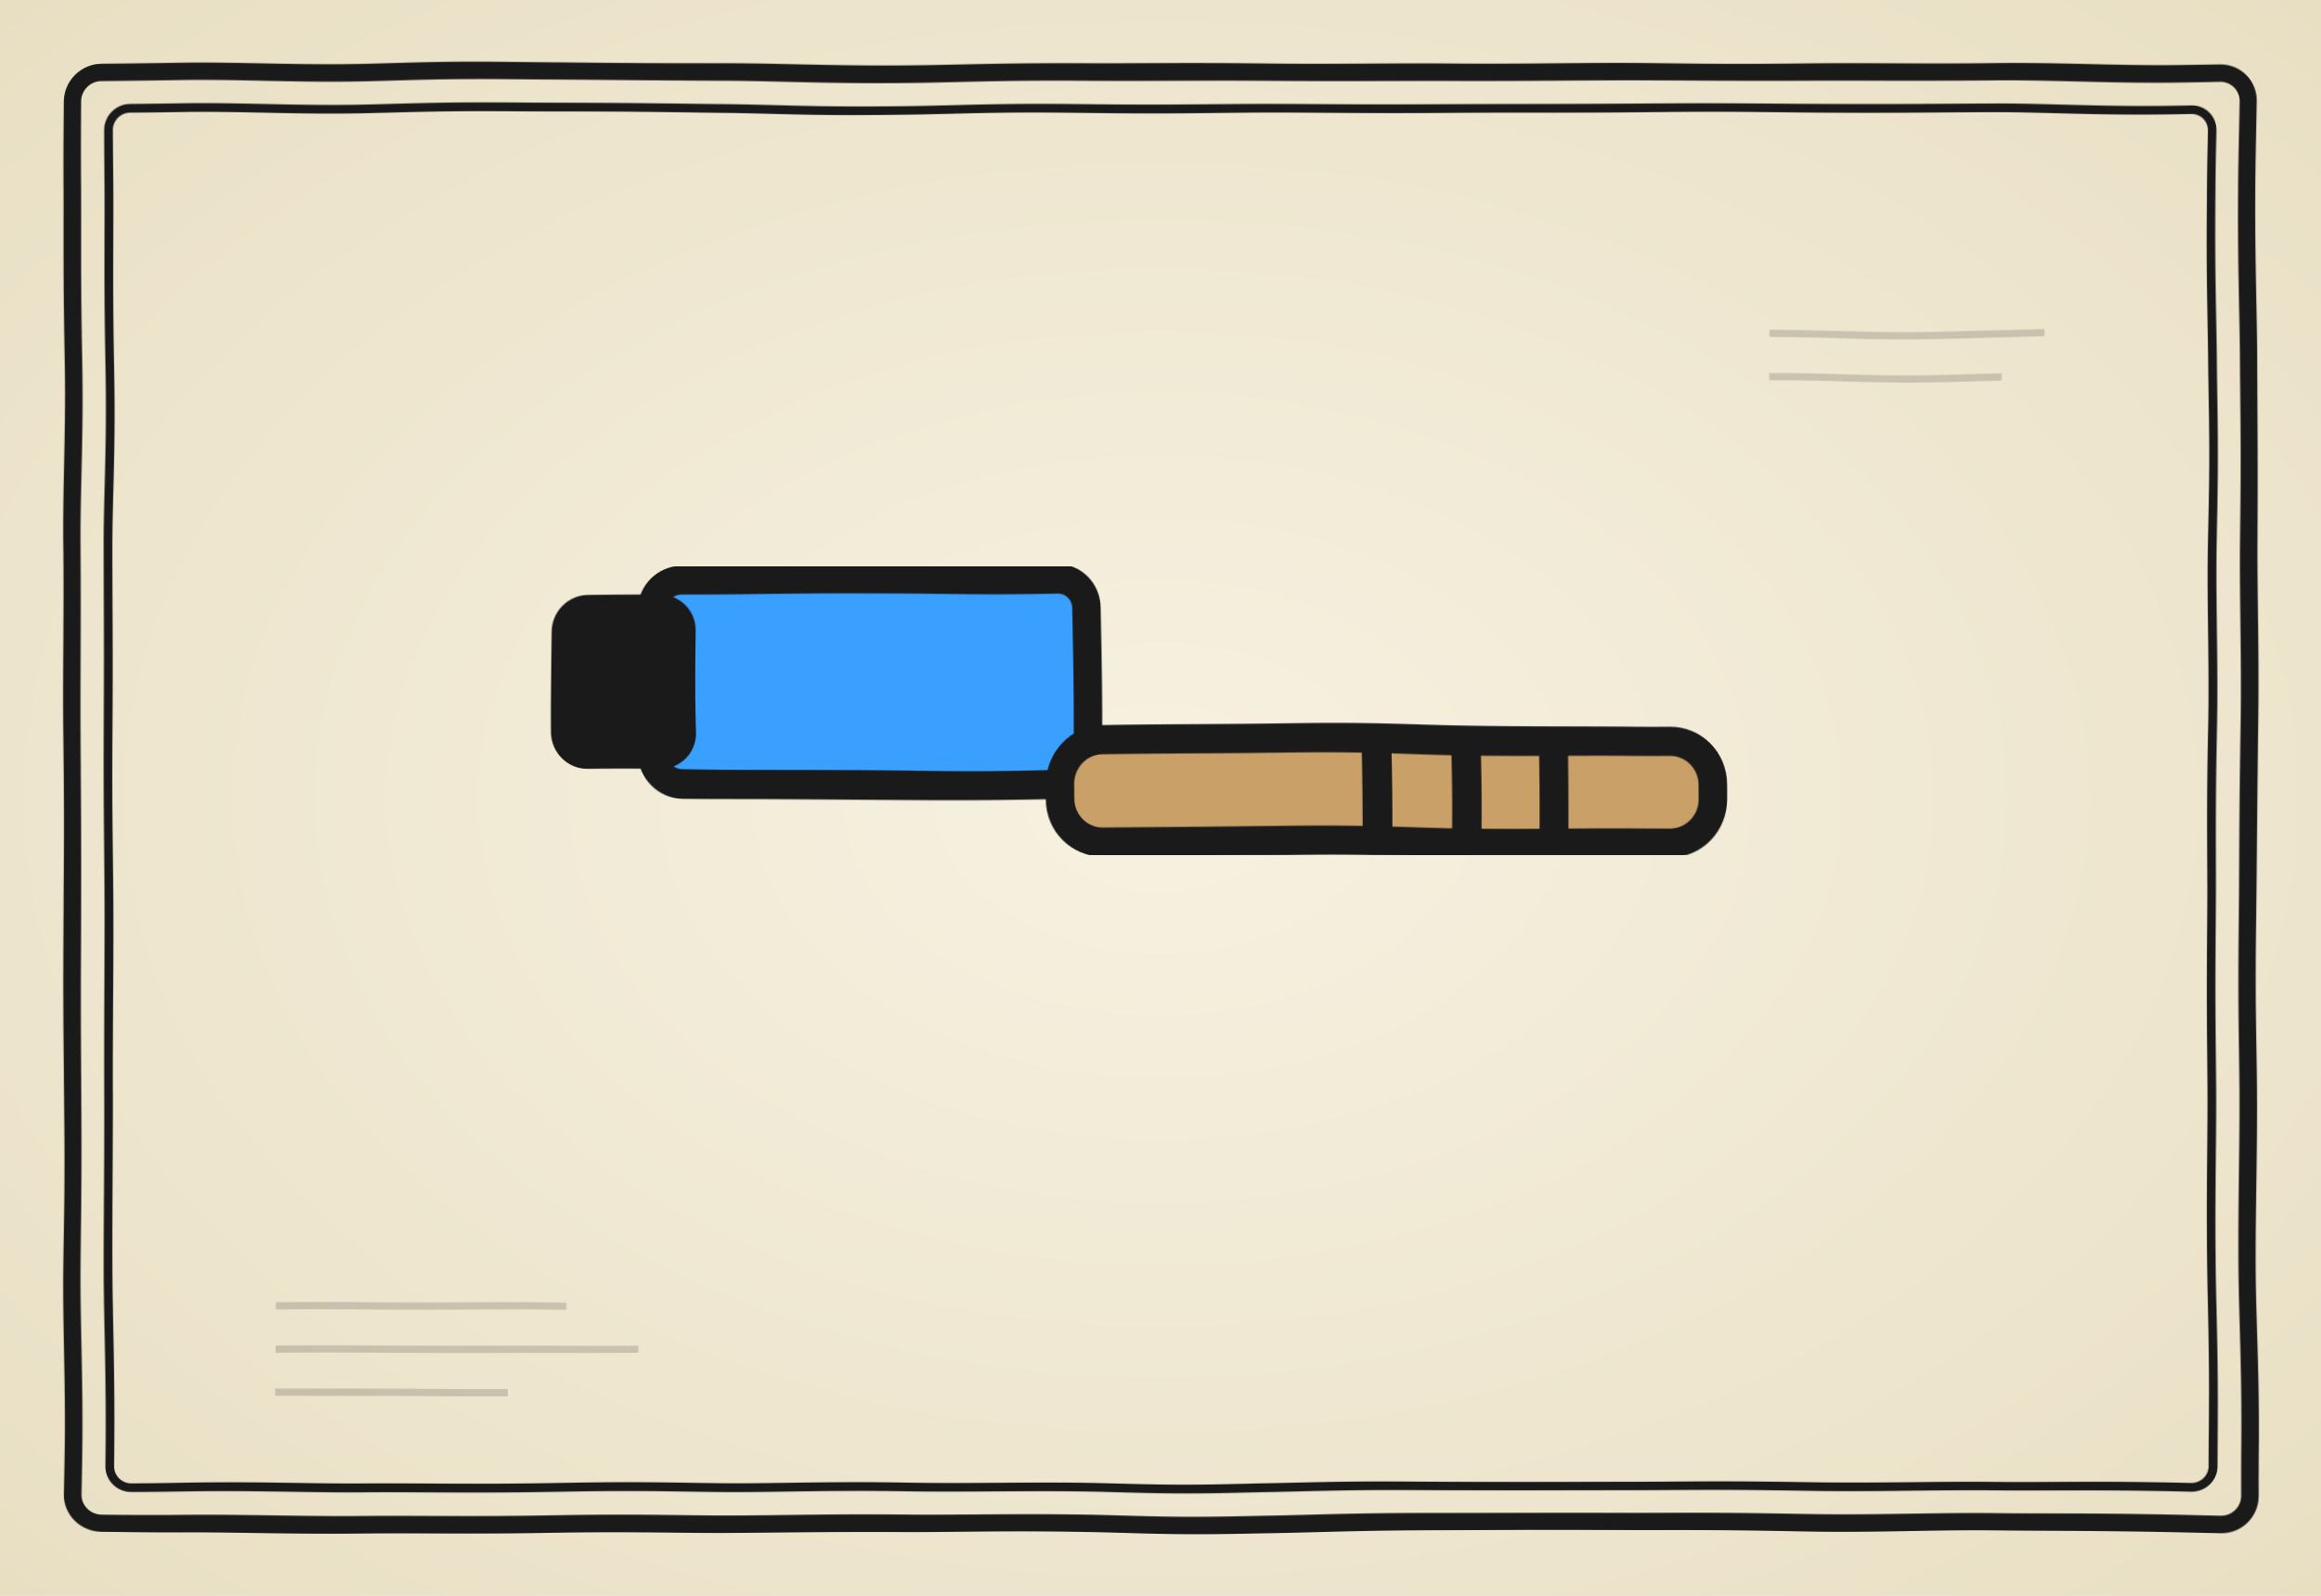
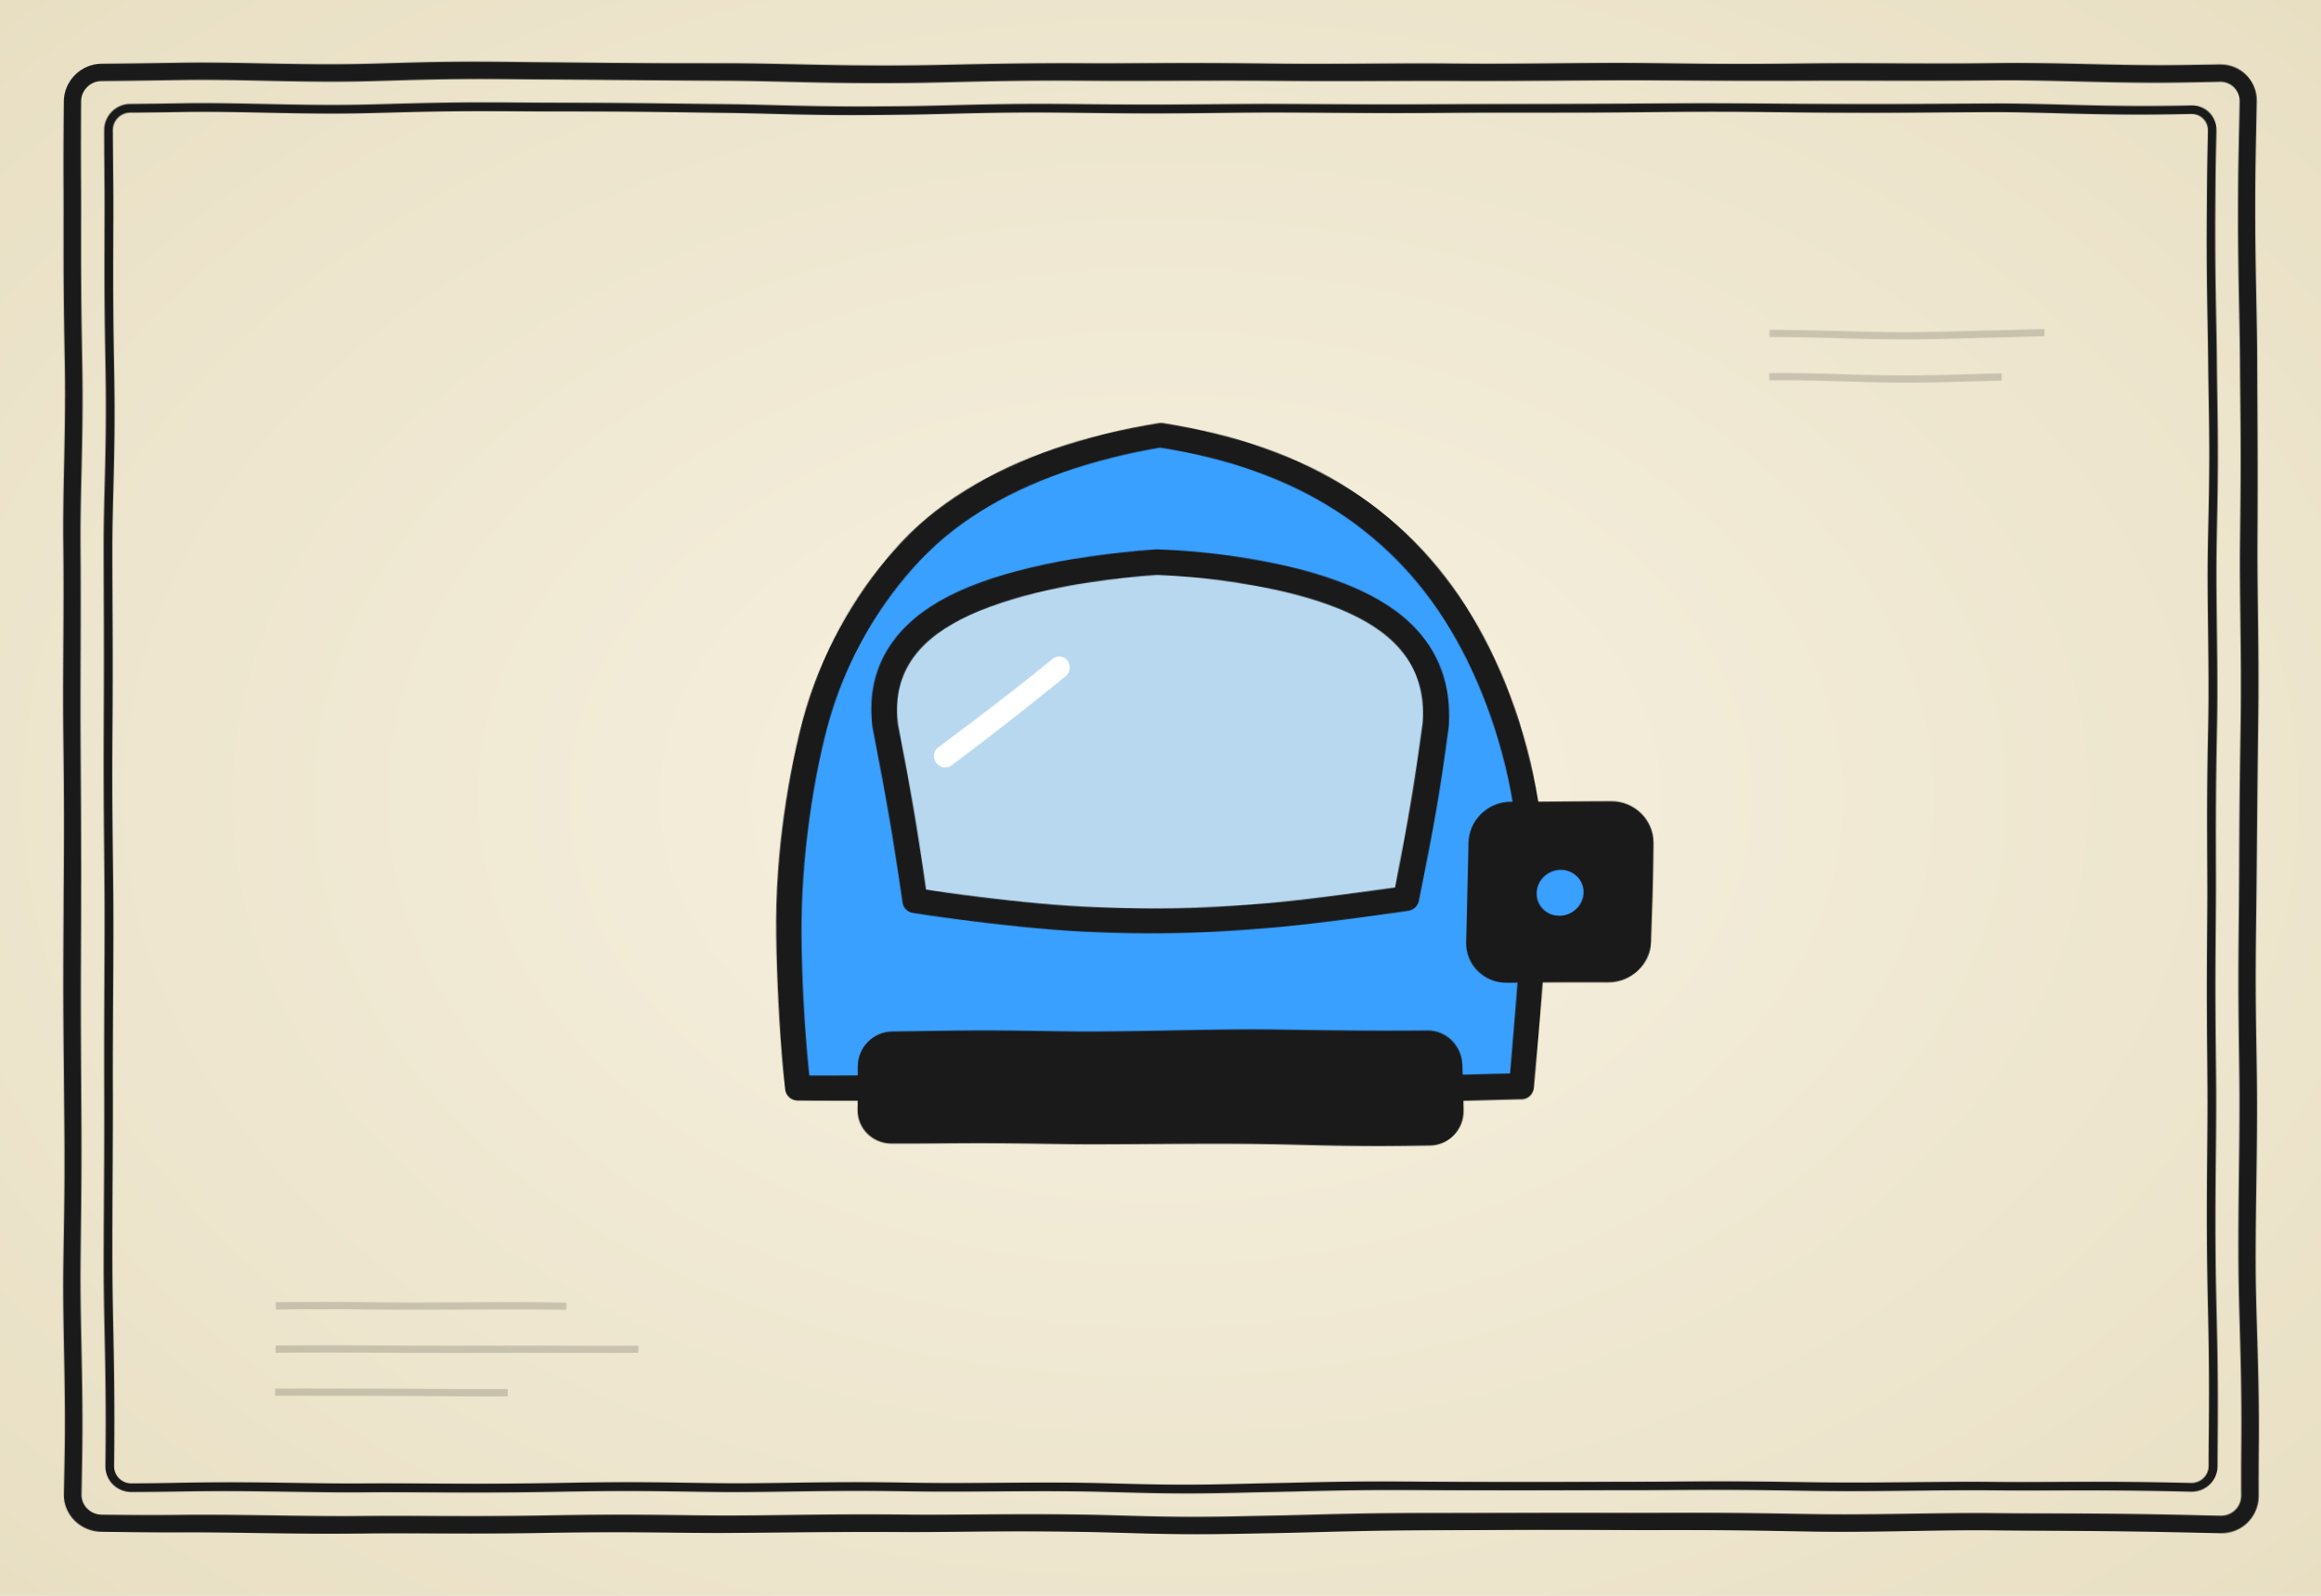
<svg xmlns="http://www.w3.org/2000/svg" viewBox="0 0 320 220" role="img" aria-label="die Fluchthaube">
  <defs>
    <radialGradient id="paper" cx="50%" cy="50%" r="70%">
      <stop offset="0%" stop-color="#f7f1e1" />
      <stop offset="100%" stop-color="#e8dfc3" />
    </radialGradient>
    <filter id="sketch" x="-5%" y="-5%" width="110%" height="110%">
      <feTurbulence type="fractalNoise" baseFrequency="0.02" numOctaves="2" seed="633" />
      <feDisplacementMap in="SourceGraphic" scale="1.8" />
    </filter>
    <filter id="sketchLight" x="-5%" y="-5%" width="110%" height="110%">
      <feTurbulence type="fractalNoise" baseFrequency="0.04" numOctaves="1" seed="636" />
      <feDisplacementMap in="SourceGraphic" scale="1.1" />
    </filter>
  </defs>
  <rect width="320" height="220" fill="url(#paper)" />
  <g fill="none" stroke="#1a1a1a" stroke-linecap="round" stroke-linejoin="round" filter="url(#sketchLight)">
    <rect x="10" y="10" width="300" height="200" stroke-width="2.4" rx="4" />
    <rect x="15" y="15" width="290" height="190" stroke-width="1.2" rx="3" />
  </g>
  <g stroke="#1a1a1a" stroke-width="1" opacity="0.18" filter="url(#sketchLight)">
    <line x1="38" y1="180" x2="78" y2="180" />
    <line x1="38" y1="186" x2="88" y2="186" />
    <line x1="38" y1="192" x2="70" y2="192" />
    <line x1="244" y1="46" x2="282" y2="46" />
    <line x1="244" y1="52" x2="276" y2="52" />
  </g>
  <g filter="url(#sketch)">
-     <g stroke="#1a1a1a" stroke-width="4" stroke-linejoin="round" stroke-linecap="round" fill="#3aa0ff">
-       <rect x="90" y="80" width="60" height="28" rx="4" />
-       <rect x="78" y="84" width="16" height="20" rx="3" fill="#1a1a1a" />
-       <rect x="146" y="102" width="90" height="14" rx="6" fill="#c9a068" />
-       <line x1="190" y1="104" x2="190" y2="114" />
-       <line x1="202" y1="104" x2="202" y2="114" />
-       <line x1="214" y1="104" x2="214" y2="114" />
+     <g stroke="#1a1a1a" stroke-width="3.5" stroke-linejoin="round" stroke-linecap="round">
+       <path d="M 110 150 Q 100 70 160 60 Q 220 70 210 150 Z" fill="#3aa0ff" />
+       <path d="M 122 100 Q 120 80 160 78 Q 200 80 198 100 L 194 124 Q 160 130 126 124 Z" fill="#b8d8f0" />
+       <rect x="204" y="112" width="22" height="22" rx="4" fill="#1a1a1a" />
+       <circle cx="215" cy="123" r="5" fill="#3aa0ff" />
+       <rect x="120" y="144" width="80" height="12" rx="3" fill="#1a1a1a" />
+       <path d="M 130 104 L 146 92" stroke="#ffffff" stroke-width="3" />
    </g>
  </g>
</svg>
